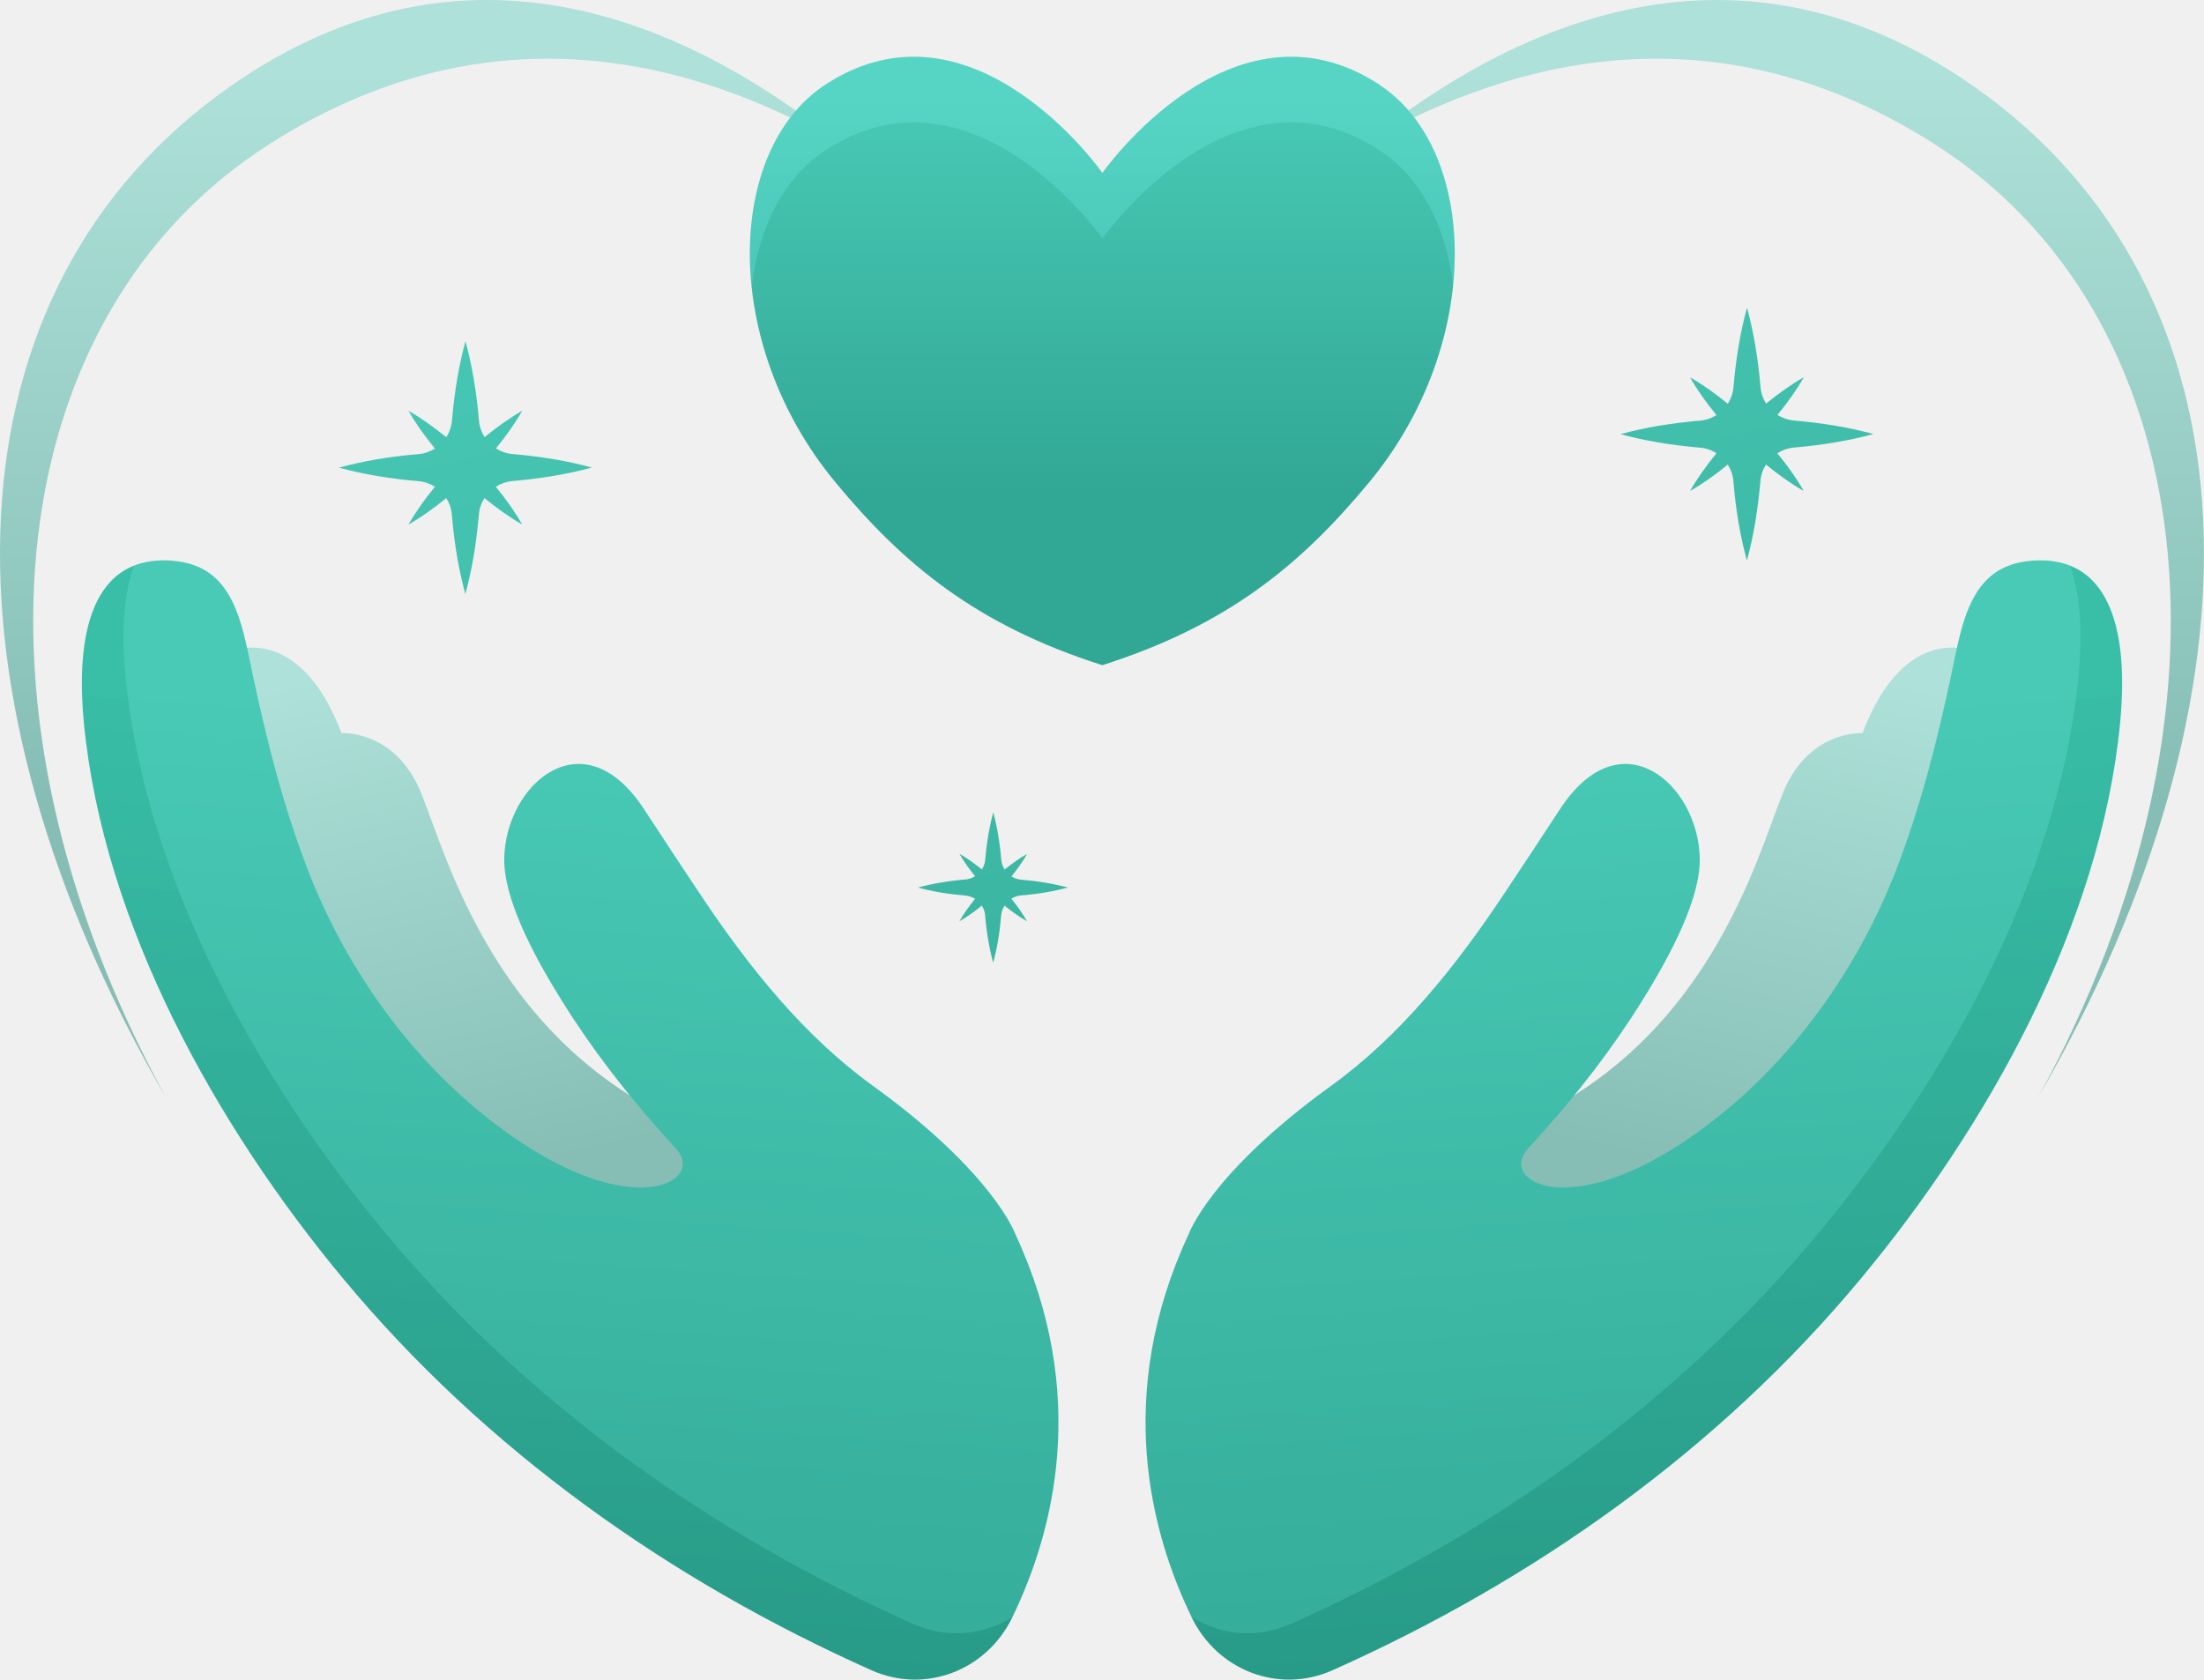
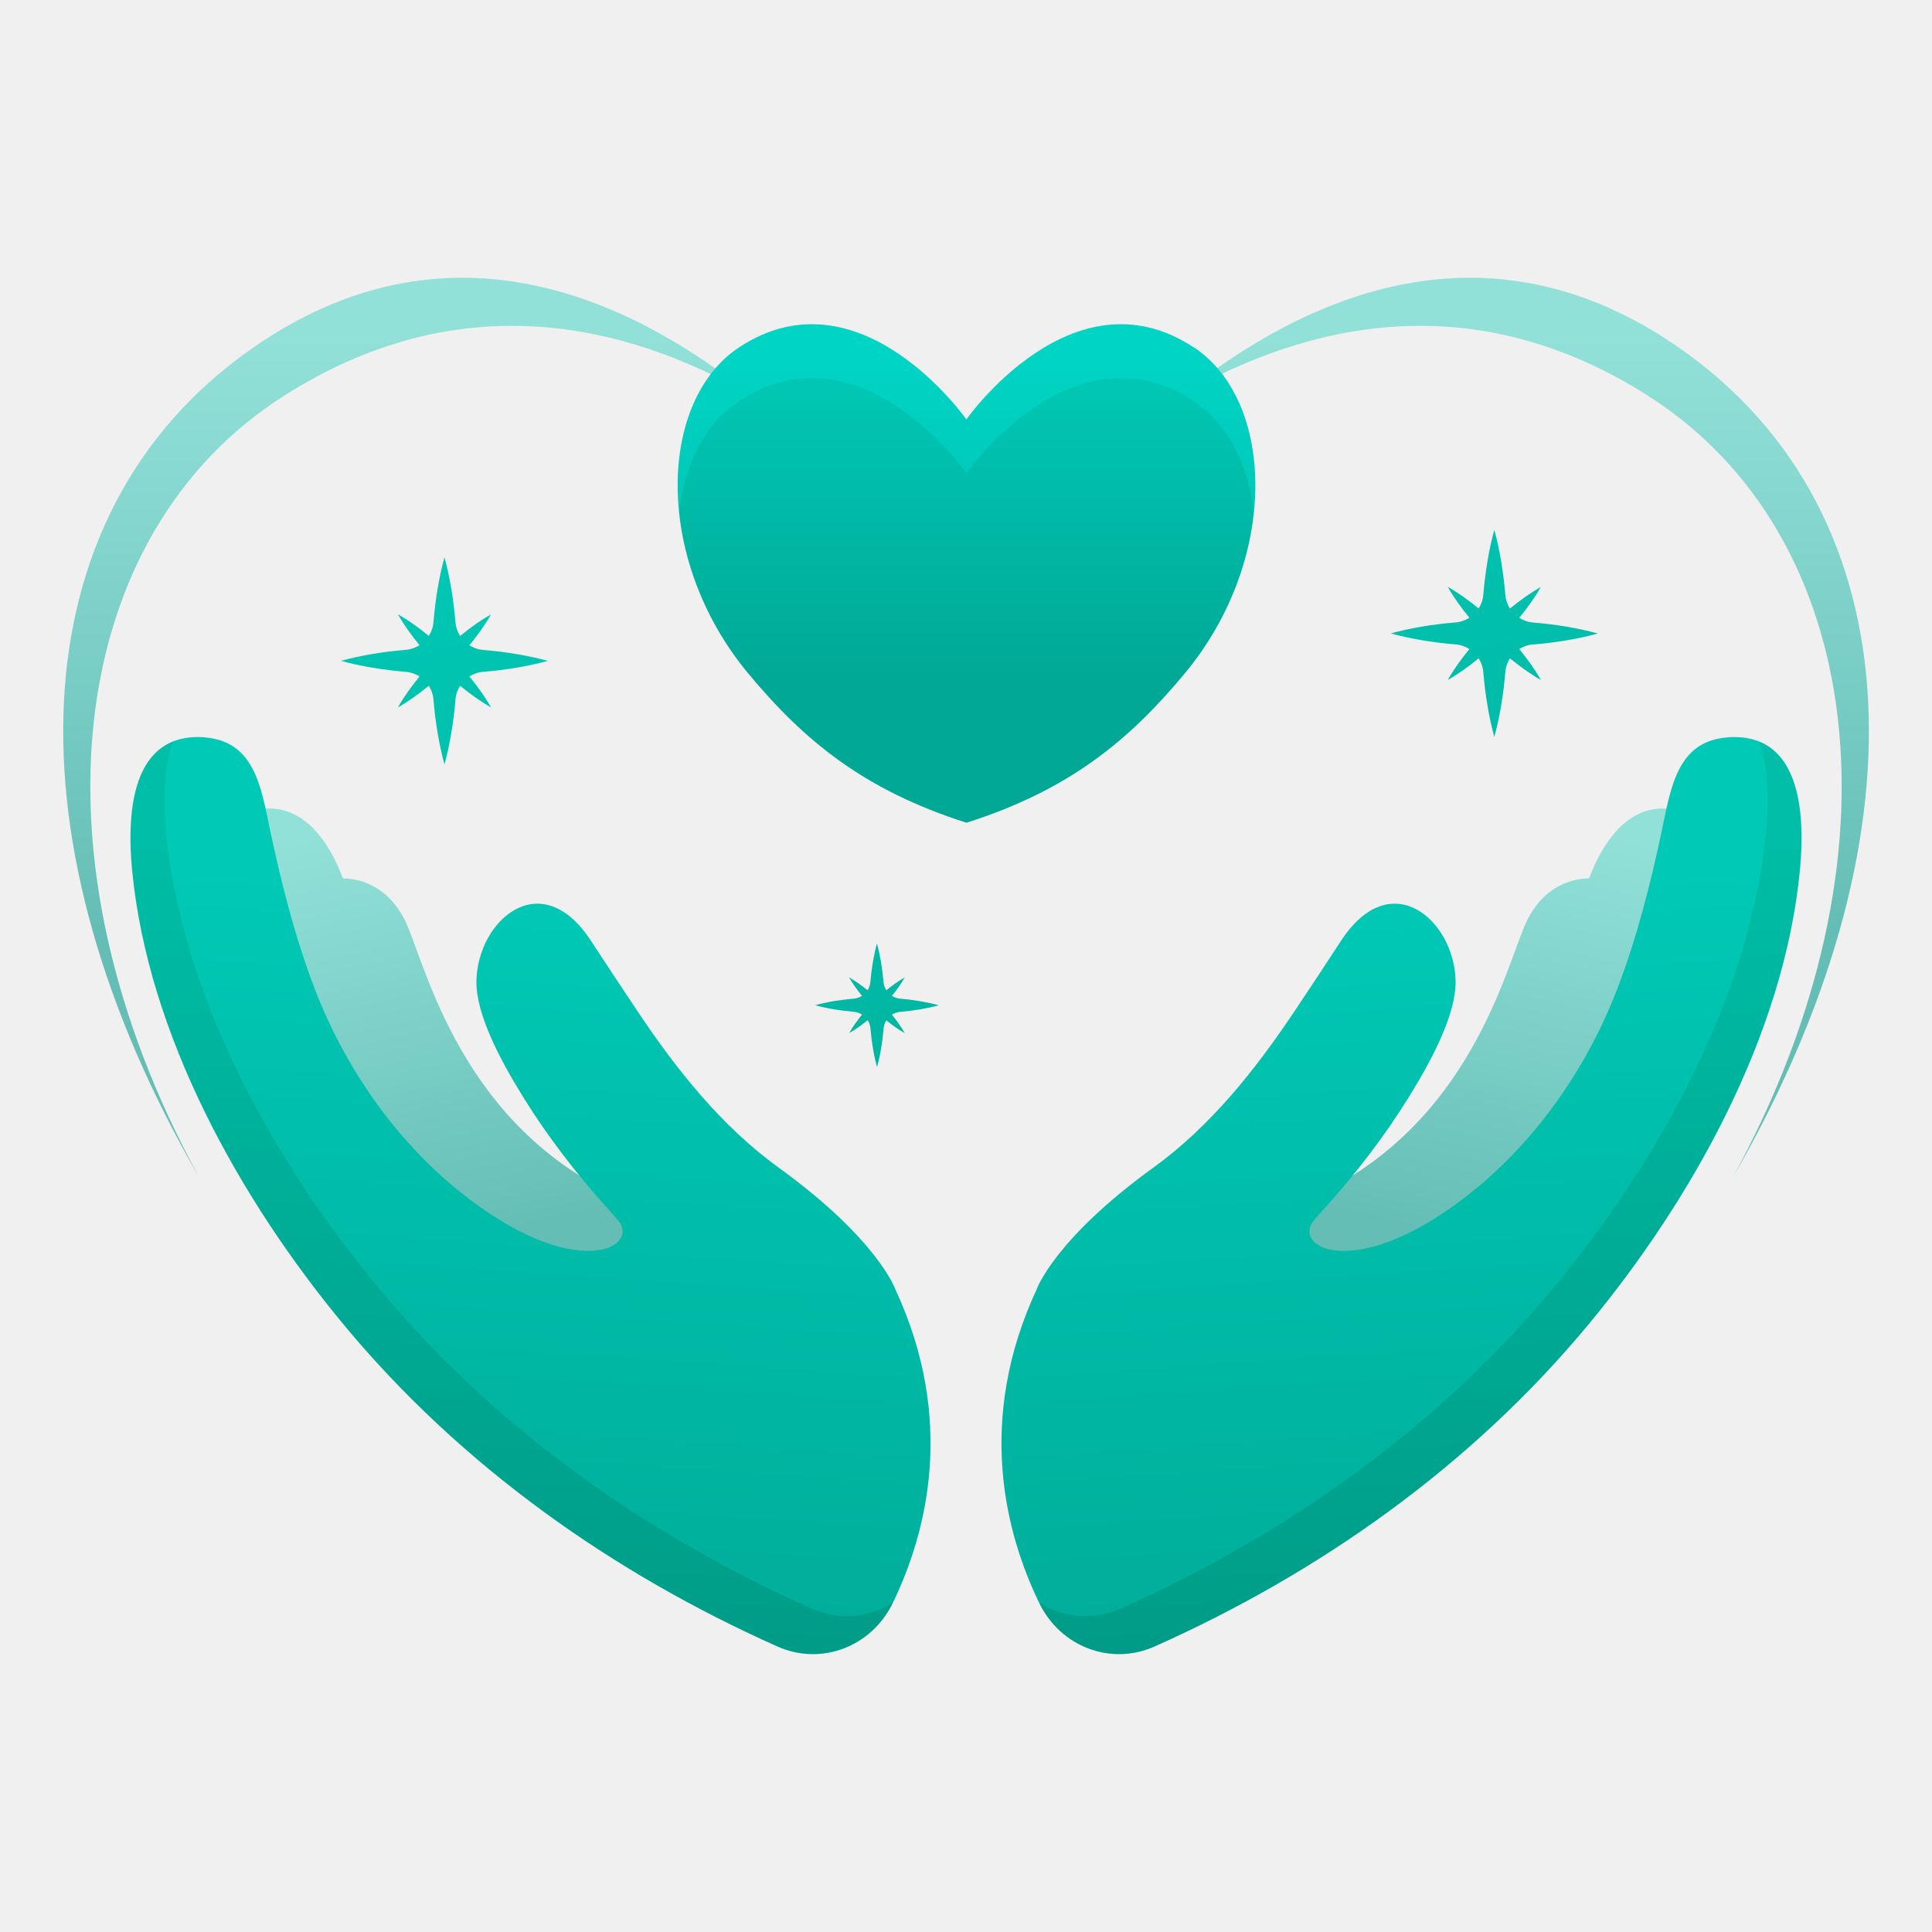
- <svg xmlns="http://www.w3.org/2000/svg" xmlns:xlink="http://www.w3.org/1999/xlink" viewBox="0 0 192.67 146.87">
+ <svg xmlns="http://www.w3.org/2000/svg" xmlns:xlink="http://www.w3.org/1999/xlink" version="1.1" viewBox="0 0 2000 2000">
  <defs>
    <style>
-       .cls-1 {
-         fill: url(#linear-gradient-2);
+       .st0 {
+         fill: url(#linear-gradient2);
      }

-       .cls-2 {
-         fill: url(#New_Gradient_Swatch_14-4);
+       .st1 {
+         fill: url(#New_Gradient_Swatch_147);
      }

-       .cls-3 {
-         fill: url(#linear-gradient-4);
+       .st2 {
+         fill: url(#linear-gradient1);
      }

-       .cls-4 {
-         fill: url(#linear-gradient-3);
+       .st3 {
+         fill: url(#New_Gradient_Swatch_143);
      }

-       .cls-5 {
+       .st4 {
+         fill: url(#New_Gradient_Swatch_142);
+       }
+ 
+       .st5 {
        isolation: isolate;
      }

-       .cls-6 {
+       .st6 {
+         fill: url(#New_Gradient_Swatch_144);
+       }
+ 
+       .st7 {
        fill: url(#New_Gradient_Swatch_14);
      }

-       .cls-7 {
-         fill: url(#New_Gradient_Swatch_14-6);
-       }
- 
-       .cls-8 {
+       .st8 {
        fill: #fff;
        mix-blend-mode: overlay;
        opacity: .2;
      }

-       .cls-9 {
-         fill: url(#New_Gradient_Swatch_14-5);
+       .st9 {
+         fill: url(#linear-gradient3);
      }

-       .cls-10 {
-         fill: url(#New_Gradient_Swatch_14-3);
+       .st10 {
+         fill: url(#New_Gradient_Swatch_146);
      }

-       .cls-11 {
+       .st11 {
+         fill: url(#New_Gradient_Swatch_141);
+       }
+ 
+       .st12 {
+         fill: url(#New_Gradient_Swatch_145);
+       }
+ 
+       .st13 {
        fill: url(#linear-gradient);
      }

-       .cls-12 {
+       .st14 {
        mix-blend-mode: multiply;
        opacity: .3;
      }
- 
-       .cls-13 {
-         fill: url(#New_Gradient_Swatch_14-8);
-       }
- 
-       .cls-14 {
-         fill: url(#New_Gradient_Swatch_14-2);
-       }
- 
-       .cls-15 {
-         fill: url(#New_Gradient_Swatch_14-7);
-       }
    </style>
-     <linearGradient id="linear-gradient" x1="11322.25" y1="6.13" x2="11322.25" y2="69.59" gradientTransform="translate(11358.93) rotate(-180) scale(1 -1)" gradientUnits="userSpaceOnUse">
-       <stop offset="0" stop-color="#ade1d9" />
-       <stop offset="1" stop-color="#86beb5" />
+     <linearGradient id="linear-gradient" x1="10891.7" y1="347.1" x2="10891.7" y2="962.7" gradientTransform="translate(11312.9) rotate(-180) scale(1 -1)" gradientUnits="userSpaceOnUse">
+       <stop offset="0" stop-color="#92e1d9" />
+       <stop offset="1" stop-color="#65beb5" />
    </linearGradient>
-     <linearGradient id="linear-gradient-2" x1="11320.62" y1="56.89" x2="11310.76" y2="101.52" xlink:href="#linear-gradient" />
-     <linearGradient id="New_Gradient_Swatch_14" data-name="New Gradient Swatch 14" x1="11307.06" y1="62.52" x2="11313.55" y2="158.04" gradientTransform="translate(11358.93) rotate(-180) scale(1 -1)" gradientUnits="userSpaceOnUse">
-       <stop offset="0" stop-color="#48cab6" />
-       <stop offset="1" stop-color="#31a795" />
+     <linearGradient id="linear-gradient1" x1="10875.9" y1="839.5" x2="10780.1" y2="1272.5" xlink:href="#linear-gradient" />
+     <linearGradient id="New_Gradient_Swatch_14" data-name="New Gradient Swatch 14" x1="10744.3" y1="894.1" x2="10807.3" y2="1820.8" gradientTransform="translate(11312.9) rotate(-180) scale(1 -1)" gradientUnits="userSpaceOnUse">
+       <stop offset="0" stop-color="#00cab6" />
+       <stop offset="1" stop-color="#00a895" />
    </linearGradient>
-     <linearGradient id="New_Gradient_Swatch_14-2" data-name="New Gradient Swatch 14" x1="11308.57" y1="63.01" x2="11315.01" y2="157.85" xlink:href="#New_Gradient_Swatch_14" />
-     <linearGradient id="linear-gradient-3" x1="155.99" x2="155.99" gradientTransform="matrix(1,0,0,1,0,0)" xlink:href="#linear-gradient" />
-     <linearGradient id="linear-gradient-4" x1="154.36" y1="56.89" x2="144.5" y2="101.52" gradientTransform="matrix(1,0,0,1,0,0)" xlink:href="#linear-gradient" />
-     <linearGradient id="New_Gradient_Swatch_14-3" data-name="New Gradient Swatch 14" x1="96.38" y1="8.36" x2="96.38" y2="43.54" gradientTransform="matrix(1,0,0,1,0,0)" xlink:href="#New_Gradient_Swatch_14" />
-     <linearGradient id="New_Gradient_Swatch_14-4" data-name="New Gradient Swatch 14" x1="140.8" y1="62.52" x2="147.29" y2="158.04" gradientTransform="matrix(1,0,0,1,0,0)" xlink:href="#New_Gradient_Swatch_14" />
-     <linearGradient id="New_Gradient_Swatch_14-5" data-name="New Gradient Swatch 14" x1="143.94" y1="-3.53" x2="170.52" y2="122.14" gradientTransform="matrix(1,0,0,1,0,0)" xlink:href="#New_Gradient_Swatch_14" />
-     <linearGradient id="New_Gradient_Swatch_14-6" data-name="New Gradient Swatch 14" x1="36.11" y1="19.28" x2="62.7" y2="144.95" gradientTransform="matrix(1,0,0,1,0,0)" xlink:href="#New_Gradient_Swatch_14" />
-     <linearGradient id="New_Gradient_Swatch_14-7" data-name="New Gradient Swatch 14" x1="72.53" y1="9.98" x2="99.12" y2="135.66" gradientTransform="matrix(1,0,0,1,0,0)" xlink:href="#New_Gradient_Swatch_14" />
-     <linearGradient id="New_Gradient_Swatch_14-8" data-name="New Gradient Swatch 14" x1="142.31" y1="63.01" x2="148.75" y2="157.85" gradientTransform="matrix(1,0,0,1,0,0)" xlink:href="#New_Gradient_Swatch_14" />
+     <linearGradient id="New_Gradient_Swatch_141" data-name="New Gradient Swatch 14" x1="10758.9" y1="898.9" x2="10821.4" y2="1818.9" xlink:href="#New_Gradient_Swatch_14" />
+     <linearGradient id="linear-gradient2" x1="1578.8" x2="1578.8" y2="962.7" gradientTransform="matrix(1,0,0,1,0,0)" xlink:href="#linear-gradient" />
+     <linearGradient id="linear-gradient3" x1="1563" y1="839.5" x2="1467.2" y2="1272.5" gradientTransform="matrix(1,0,0,1,0,0)" xlink:href="#linear-gradient" />
+     <linearGradient id="New_Gradient_Swatch_142" data-name="New Gradient Swatch 14" x1="1000.4" y1="368.6" x2="1000.4" y2="710" gradientTransform="matrix(1,0,0,1,0,0)" xlink:href="#New_Gradient_Swatch_14" />
+     <linearGradient id="New_Gradient_Swatch_143" data-name="New Gradient Swatch 14" x1="1431.4" y1="894.1" x2="1494.4" y2="1820.8" gradientTransform="matrix(1,0,0,1,0,0)" xlink:href="#New_Gradient_Swatch_14" />
+     <linearGradient id="New_Gradient_Swatch_144" data-name="New Gradient Swatch 14" x1="1461.8" y1="253.3" x2="1719.7" y2="1472.5" gradientTransform="matrix(1,0,0,1,0,0)" xlink:href="#New_Gradient_Swatch_14" />
+     <linearGradient id="New_Gradient_Swatch_145" data-name="New Gradient Swatch 14" x1="415.7" y1="474.6" x2="673.7" y2="1693.8" gradientTransform="matrix(1,0,0,1,0,0)" xlink:href="#New_Gradient_Swatch_14" />
+     <linearGradient id="New_Gradient_Swatch_146" data-name="New Gradient Swatch 14" x1="769.1" y1="384.4" x2="1027" y2="1603.7" gradientTransform="matrix(1,0,0,1,0,0)" xlink:href="#New_Gradient_Swatch_14" />
+     <linearGradient id="New_Gradient_Swatch_147" data-name="New Gradient Swatch 14" x1="1446" y1="898.9" x2="1508.5" y2="1818.9" gradientTransform="matrix(1,0,0,1,0,0)" xlink:href="#New_Gradient_Swatch_14" />
  </defs>
-   <g class="cls-5">
-     <g id="Layer_2" data-name="Layer 2">
-       <g id="BACKGROUND">
+   <g class="st5">
+     <g id="Layer_1">
+       <g>
+         <path class="st13" d="M294.2,409.6c-225.1,142.8-269.9,476.8-88.2,808.8C7.5,875.8,13.4,533.8,261,360.6c199.7-139.6,388.4-54.1,516.1,48.4-131.6-75.3-302.2-114.1-482.8.5Z" />
+         <path class="st2" d="M355,909.4s45.4-3.1,67.4,50.5c22,53.5,63,217.2,234.5,286,171.5,68.8,73.3,160.6,73.3,160.6l-427.9-223.3-42.5-342.6s58.6-27.5,95.3,68.8Z" />
+         <path class="st7" d="M212.3,763.4c51.3,4.1,58.1,52.2,67.1,95,11.9,56.4,26.1,112.6,46.8,166.3,30.8,79.8,82.3,154.6,149.6,208.8,119.1,95.8,189.1,58.2,163.4,29-3.7-4.2-7.4-8.4-11-12.4-31.9-35.4-61.1-73.3-86.4-114.1-24.8-39.8-49.4-87.1-48.6-120.9,1.4-62.5,67-120.4,118.7-41,14.8,22.8,31.8,48.4,48.1,72.8,40.8,61.1,87.3,119.3,145.9,161.7,102.8,74.3,120.9,126,120.9,126,63.2,135.8,32.2,252.9-2.5,324.6-22.1,45.8-74.4,65.4-119.5,45.2-170.1-75.9-326.9-186.2-448.5-332.6-106.8-128.7-203-299.4-219.5-471.1-5.7-59.6-.7-143.5,75.7-137.4Z" />
+         <g class="st14">
+           <path class="st11" d="M179,767.7c-10.2,27.7-10.1,63.8-7.2,93.7,16.6,171.7,112.7,342.4,219.5,471.1,121.5,146.5,278.4,256.7,448.5,332.6,28.4,12.7,59.6,9.6,84.3-5.8-22.2,45.7-74.3,65.3-119.5,45.2-170.1-75.9-326.9-186.2-448.5-332.6-106.8-128.7-203-299.4-219.5-471.1-4.8-49.4-2.1-115.4,42.4-133.1Z" />
+         </g>
+         <path class="st0" d="M1705.8,409.6c225.1,142.8,269.9,476.8,88.2,808.8,198.6-342.6,192.7-684.6-54.9-857.8-199.7-139.6-388.4-54.1-516.1,48.4,131.6-75.3,302.2-114.1,482.8.5Z" />
+         <path class="st9" d="M1645,909.4s-45.4-3.1-67.4,50.5c-22,53.5-63,217.2-234.5,286-171.5,68.8-73.3,160.6-73.3,160.6l427.9-223.3,42.5-342.6s-58.6-27.5-95.3,68.8Z" />
+         <path class="st4" d="M1235.4,359.4c-125.1-82.1-235,74.8-235,74.8,0,0-109.9-156.9-235-74.8-84.1,55.2-89.2,219,8.8,337.3,57.8,69.7,119.9,121.1,226.3,155,106.4-33.9,168.5-85.3,226.3-155,98-118.3,92.9-282.1,8.8-337.3Z" />
+         <path class="st3" d="M1787.7,763.4c-51.3,4.1-58.1,52.2-67.1,95-11.9,56.4-26.1,112.6-46.8,166.3-30.8,79.8-82.3,154.6-149.6,208.8-119.1,95.8-189.1,58.2-163.4,29,3.7-4.2,7.4-8.4,11-12.4,31.9-35.4,61.1-73.3,86.4-114.1,24.8-39.8,49.4-87.1,48.6-120.9-1.4-62.5-67-120.4-118.7-41-14.8,22.8-31.8,48.4-48.1,72.8-40.8,61.1-87.3,119.3-145.9,161.7-102.8,74.3-120.9,126-120.9,126-63.2,135.8-32.2,252.9,2.5,324.6,22.1,45.8,74.4,65.4,119.5,45.2,170.1-75.9,326.9-186.2,448.5-332.6,106.8-128.7,203-299.4,219.5-471.1,5.7-59.6.7-143.5-75.7-137.4Z" />
        <g>
-           <path class="cls-11" d="M23.59,12.58C.38,27.3-4.23,61.72,14.5,95.95-5.97,60.64-5.37,25.38,20.16,7.53c20.58-14.39,40.03-5.57,53.19,4.99-13.57-7.76-31.15-11.76-49.76.05Z" />
-           <path class="cls-1" d="M29.85,64.1s4.68-.32,6.95,5.2c2.27,5.52,6.49,22.39,24.17,29.48,17.67,7.09,7.55,16.55,7.55,16.55l-44.11-23.02-4.38-35.31s6.04-2.84,9.82,7.09Z" />
-           <path class="cls-6" d="M15.14,49.04c5.29.42,5.99,5.38,6.92,9.8,1.23,5.82,2.69,11.61,4.82,17.14,3.17,8.23,8.48,15.94,15.42,21.52,12.27,9.88,19.49,5.99,16.84,2.99-.39-.44-.77-.86-1.14-1.27-3.28-3.65-6.3-7.56-8.91-11.76-2.56-4.11-5.09-8.97-5.01-12.46.15-6.44,6.91-12.41,12.24-4.22,1.53,2.35,3.28,4.99,4.95,7.5,4.2,6.29,9,12.3,15.04,16.66,10.59,7.65,12.46,12.99,12.46,12.99,6.51,14,3.32,26.06-.26,33.45-2.28,4.72-7.66,6.74-12.32,4.66-17.53-7.82-33.7-19.19-46.23-34.29-11.01-13.27-20.92-30.86-22.63-48.56-.59-6.14-.07-14.8,7.8-14.16Z" />
-           <g class="cls-12">
-             <path class="cls-14" d="M11.71,49.48c-1.06,2.86-1.04,6.58-.74,9.66,1.71,17.7,11.62,35.29,22.63,48.56,12.53,15.1,28.7,26.46,46.23,34.29,2.93,1.31,6.14.99,8.69-.6-2.28,4.71-7.66,6.73-12.32,4.66-17.53-7.82-33.7-19.19-46.23-34.29-11.01-13.27-20.92-30.86-22.63-48.56-.49-5.09-.21-11.89,4.37-13.72Z" />
-           </g>
-           <path class="cls-4" d="M169.08,12.58c23.21,14.72,27.82,49.15,9.09,83.37,20.47-35.31,19.86-70.57-5.66-88.42-20.58-14.39-40.03-5.57-53.19,4.99,13.57-7.76,31.15-11.76,49.76.05Z" />
-           <path class="cls-3" d="M162.82,64.1s-4.68-.32-6.95,5.2c-2.27,5.52-6.5,22.39-24.17,29.48-17.67,7.09-7.55,16.55-7.55,16.55l44.11-23.02,4.38-35.31s-6.04-2.84-9.82,7.09Z" />
-           <path class="cls-10" d="M120.6,7.41c-12.89-8.46-24.23,7.71-24.23,7.71,0,0-11.33-16.17-24.23-7.71-8.67,5.69-9.2,22.58.9,34.77,5.95,7.19,12.36,12.49,23.32,15.98,10.96-3.49,17.37-8.79,23.32-15.98,10.1-12.19,9.58-29.08.9-34.77Z" />
-           <path class="cls-2" d="M177.53,49.04c-5.29.42-5.99,5.38-6.92,9.8-1.23,5.82-2.69,11.61-4.82,17.14-3.17,8.23-8.48,15.94-15.42,21.52-12.27,9.88-19.49,5.99-16.84,2.99.39-.44.77-.86,1.14-1.27,3.28-3.65,6.3-7.56,8.91-11.76,2.56-4.11,5.09-8.97,5.01-12.46-.15-6.44-6.91-12.41-12.24-4.22-1.53,2.35-3.28,4.99-4.95,7.5-4.2,6.29-9,12.3-15.04,16.66-10.59,7.65-12.46,12.99-12.46,12.99-6.51,14-3.32,26.06.26,33.45,2.28,4.72,7.66,6.74,12.32,4.66,17.53-7.82,33.7-19.19,46.23-34.29,11.01-13.27,20.92-30.86,22.63-48.56.59-6.14.07-14.8-7.8-14.16Z" />
-           <g>
-             <path class="cls-9" d="M156.84,39.13c2.46-.21,4.82-.6,6.93-1.18-2.11-.58-4.47-.97-6.93-1.18-.54-.05-1.03-.22-1.46-.49.9-1.09,1.69-2.21,2.31-3.3-1.09.62-2.21,1.42-3.3,2.31-.27-.43-.45-.93-.49-1.46-.21-2.46-.6-4.83-1.18-6.93-.58,2.11-.97,4.47-1.18,6.93-.05.54-.22,1.04-.5,1.47-1.09-.89-2.21-1.69-3.3-2.31.62,1.09,1.41,2.21,2.31,3.3-.43.27-.93.45-1.46.49-2.46.21-4.83.6-6.93,1.18,2.11.58,4.47.97,6.93,1.18.54.04,1.03.22,1.46.49-.89,1.09-1.69,2.21-2.31,3.3,1.09-.62,2.21-1.41,3.3-2.31.27.43.45.93.49,1.46.2,2.46.6,4.82,1.18,6.93.58-2.11.97-4.47,1.18-6.93.04-.54.22-1.03.49-1.46,1.09.89,2.21,1.69,3.3,2.31-.62-1.09-1.41-2.21-2.31-3.3.43-.27.93-.45,1.46-.5Z" />
-             <path class="cls-7" d="M51.74,40.88c-2.11-.58-4.47-.97-6.93-1.18-.54-.05-1.03-.22-1.46-.49.89-1.09,1.69-2.21,2.31-3.3-1.09.62-2.21,1.42-3.3,2.31-.27-.43-.45-.93-.49-1.46-.21-2.46-.6-4.83-1.18-6.93-.58,2.11-.97,4.47-1.18,6.93-.05.54-.22,1.04-.5,1.47-1.09-.89-2.21-1.69-3.3-2.31.62,1.09,1.41,2.21,2.31,3.3-.43.27-.93.45-1.46.49-2.46.2-4.83.6-6.93,1.18,2.11.58,4.47.97,6.93,1.18.54.04,1.03.22,1.46.49-.89,1.09-1.69,2.21-2.31,3.3,1.09-.62,2.21-1.41,3.3-2.31.27.43.45.93.49,1.46.2,2.46.6,4.82,1.18,6.93.58-2.11.97-4.47,1.18-6.93.04-.54.22-1.03.49-1.46,1.09.89,2.21,1.69,3.3,2.31-.62-1.09-1.41-2.21-2.31-3.3.43-.27.93-.45,1.46-.5,2.46-.21,4.82-.6,6.93-1.18Z" />
-             <path class="cls-15" d="M93.42,77.62c-1.25-.34-2.66-.58-4.13-.7-.32-.03-.62-.13-.87-.29.53-.65,1-1.32,1.37-1.97-.65.37-1.32.84-1.97,1.37-.16-.26-.27-.55-.29-.87-.12-1.46-.36-2.87-.7-4.13-.34,1.25-.58,2.66-.7,4.12-.03.32-.13.62-.3.87-.65-.53-1.32-1-1.96-1.37.37.65.84,1.32,1.37,1.96-.26.16-.55.27-.87.29-1.46.12-2.87.36-4.12.7,1.25.35,2.66.58,4.12.7.32.03.62.13.87.29-.53.65-1,1.31-1.37,1.96.65-.37,1.32-.84,1.96-1.37.16.26.27.55.29.87.12,1.46.36,2.87.7,4.12.35-1.25.58-2.66.7-4.12.03-.32.13-.61.29-.87.65.53,1.31,1,1.97,1.37-.37-.65-.84-1.32-1.37-1.97.26-.16.55-.27.87-.29,1.46-.12,2.87-.36,4.12-.7Z" />
-           </g>
-           <g class="cls-12">
-             <path class="cls-13" d="M180.96,49.48c1.06,2.86,1.04,6.58.74,9.66-1.71,17.7-11.62,35.29-22.63,48.56-12.53,15.1-28.7,26.46-46.23,34.29-2.93,1.31-6.14.99-8.69-.6,2.28,4.71,7.66,6.73,12.32,4.66,17.53-7.82,33.7-19.19,46.23-34.29,11.01-13.27,20.92-30.86,22.63-48.56.49-5.09.21-11.89-4.37-13.72Z" />
-           </g>
-           <path class="cls-8" d="M72.15,13.15c12.89-8.46,24.23,7.71,24.23,7.71,0,0,11.33-16.17,24.23-7.71,3.65,2.39,5.85,6.77,6.43,11.94.8-7.57-1.49-14.44-6.43-17.68-12.89-8.46-24.23,7.71-24.23,7.71,0,0-11.33-16.17-24.23-7.71-4.94,3.24-7.23,10.11-6.43,17.68.58-5.17,2.78-9.55,6.43-11.94Z" />
+           <path class="st6" d="M1587,667.2c23.8-2,46.8-5.8,67.2-11.4-20.4-5.6-43.4-9.4-67.3-11.4-5.2-.4-10-2.2-14.2-4.8,8.7-10.6,16.4-21.4,22.4-32-10.6,6-21.5,13.7-32,22.4-2.6-4.2-4.4-9-4.8-14.2-2-23.9-5.8-46.8-11.4-67.3-5.6,20.4-9.4,43.4-11.4,67.2-.4,5.2-2.2,10.1-4.8,14.2-10.6-8.7-21.4-16.4-32-22.4,6,10.6,13.7,21.4,22.4,32-4.2,2.6-9,4.4-14.2,4.8-23.9,2-46.8,5.8-67.2,11.4,20.4,5.6,43.4,9.4,67.2,11.4,5.2.4,10,2.1,14.2,4.8-8.7,10.6-16.4,21.4-22.4,32,10.6-6,21.4-13.7,32-22.4,2.6,4.2,4.4,9,4.8,14.2,2,23.8,5.8,46.8,11.4,67.2,5.6-20.4,9.4-43.4,11.4-67.2.4-5.2,2.1-10,4.8-14.2,10.6,8.7,21.4,16.4,32,22.4-6-10.6-13.7-21.5-22.4-32,4.2-2.6,9-4.4,14.2-4.8Z" />
+           <path class="st12" d="M567.4,684.2c-20.4-5.6-43.4-9.4-67.3-11.4-5.2-.4-10-2.2-14.2-4.8,8.7-10.6,16.4-21.4,22.4-32-10.6,6-21.5,13.7-32,22.4-2.6-4.2-4.4-9-4.8-14.2-2-23.9-5.8-46.8-11.4-67.3-5.6,20.4-9.4,43.4-11.4,67.2-.4,5.2-2.2,10.1-4.8,14.2-10.6-8.7-21.4-16.4-32-22.4,6,10.6,13.7,21.4,22.4,32-4.2,2.6-9,4.4-14.2,4.8-23.9,2-46.8,5.8-67.2,11.4,20.4,5.6,43.4,9.4,67.2,11.4,5.2.4,10,2.1,14.2,4.8-8.7,10.6-16.4,21.4-22.4,32,10.6-6,21.4-13.7,32-22.4,2.6,4.2,4.4,9,4.8,14.2,2,23.8,5.8,46.8,11.4,67.2,5.6-20.4,9.4-43.4,11.4-67.2.4-5.2,2.1-10,4.8-14.2,10.6,8.7,21.4,16.4,32,22.4-6-10.6-13.7-21.5-22.4-32,4.2-2.6,9-4.4,14.2-4.8,23.8-2,46.8-5.8,67.2-11.4Z" />
+           <path class="st10" d="M971.7,1040.6c-12.2-3.3-25.8-5.6-40-6.8-3.1-.3-6-1.3-8.4-2.9,5.2-6.3,9.7-12.8,13.3-19.1-6.3,3.6-12.8,8.2-19.1,13.3-1.6-2.5-2.6-5.3-2.9-8.5-1.2-14.2-3.5-27.9-6.8-40-3.3,12.2-5.6,25.8-6.8,40-.3,3.1-1.3,6-2.9,8.5-6.3-5.2-12.8-9.7-19.1-13.3,3.6,6.3,8.2,12.8,13.3,19.1-2.5,1.6-5.4,2.6-8.4,2.9-14.2,1.2-27.9,3.4-40,6.8,12.2,3.4,25.8,5.6,40,6.8,3.1.3,6,1.3,8.5,2.9-5.2,6.3-9.7,12.7-13.3,19.1,6.3-3.6,12.8-8.1,19.1-13.3,1.6,2.5,2.6,5.4,2.9,8.5,1.2,14.2,3.4,27.8,6.8,40,3.4-12.2,5.6-25.8,6.8-40,.3-3.1,1.3-6,2.8-8.4,6.3,5.2,12.8,9.7,19.1,13.3-3.6-6.3-8.2-12.8-13.3-19.1,2.5-1.6,5.3-2.6,8.4-2.9,14.2-1.2,27.8-3.5,40-6.8Z" />
        </g>
+         <g class="st14">
+           <path class="st1" d="M1821,767.7c10.2,27.7,10.1,63.8,7.2,93.7-16.6,171.7-112.7,342.4-219.5,471.1-121.5,146.5-278.4,256.7-448.5,332.6-28.4,12.7-59.6,9.6-84.3-5.8,22.2,45.7,74.3,65.3,119.5,45.2,170.1-75.9,326.9-186.2,448.5-332.6,106.8-128.7,203-299.4,219.5-471.1,4.8-49.4,2.1-115.4-42.4-133.1Z" />
+         </g>
+         <path class="st8" d="M765.4,415.1c125.1-82.1,235,74.8,235,74.8,0,0,109.9-156.9,235-74.8,35.4,23.2,56.7,65.7,62.4,115.8,7.8-73.4-14.4-140.1-62.4-171.5-125.1-82.1-235,74.8-235,74.8,0,0-109.9-156.9-235-74.8-47.9,31.4-70.1,98.1-62.4,171.5,5.6-50.2,27-92.6,62.4-115.8Z" />
      </g>
    </g>
  </g>
</svg>
